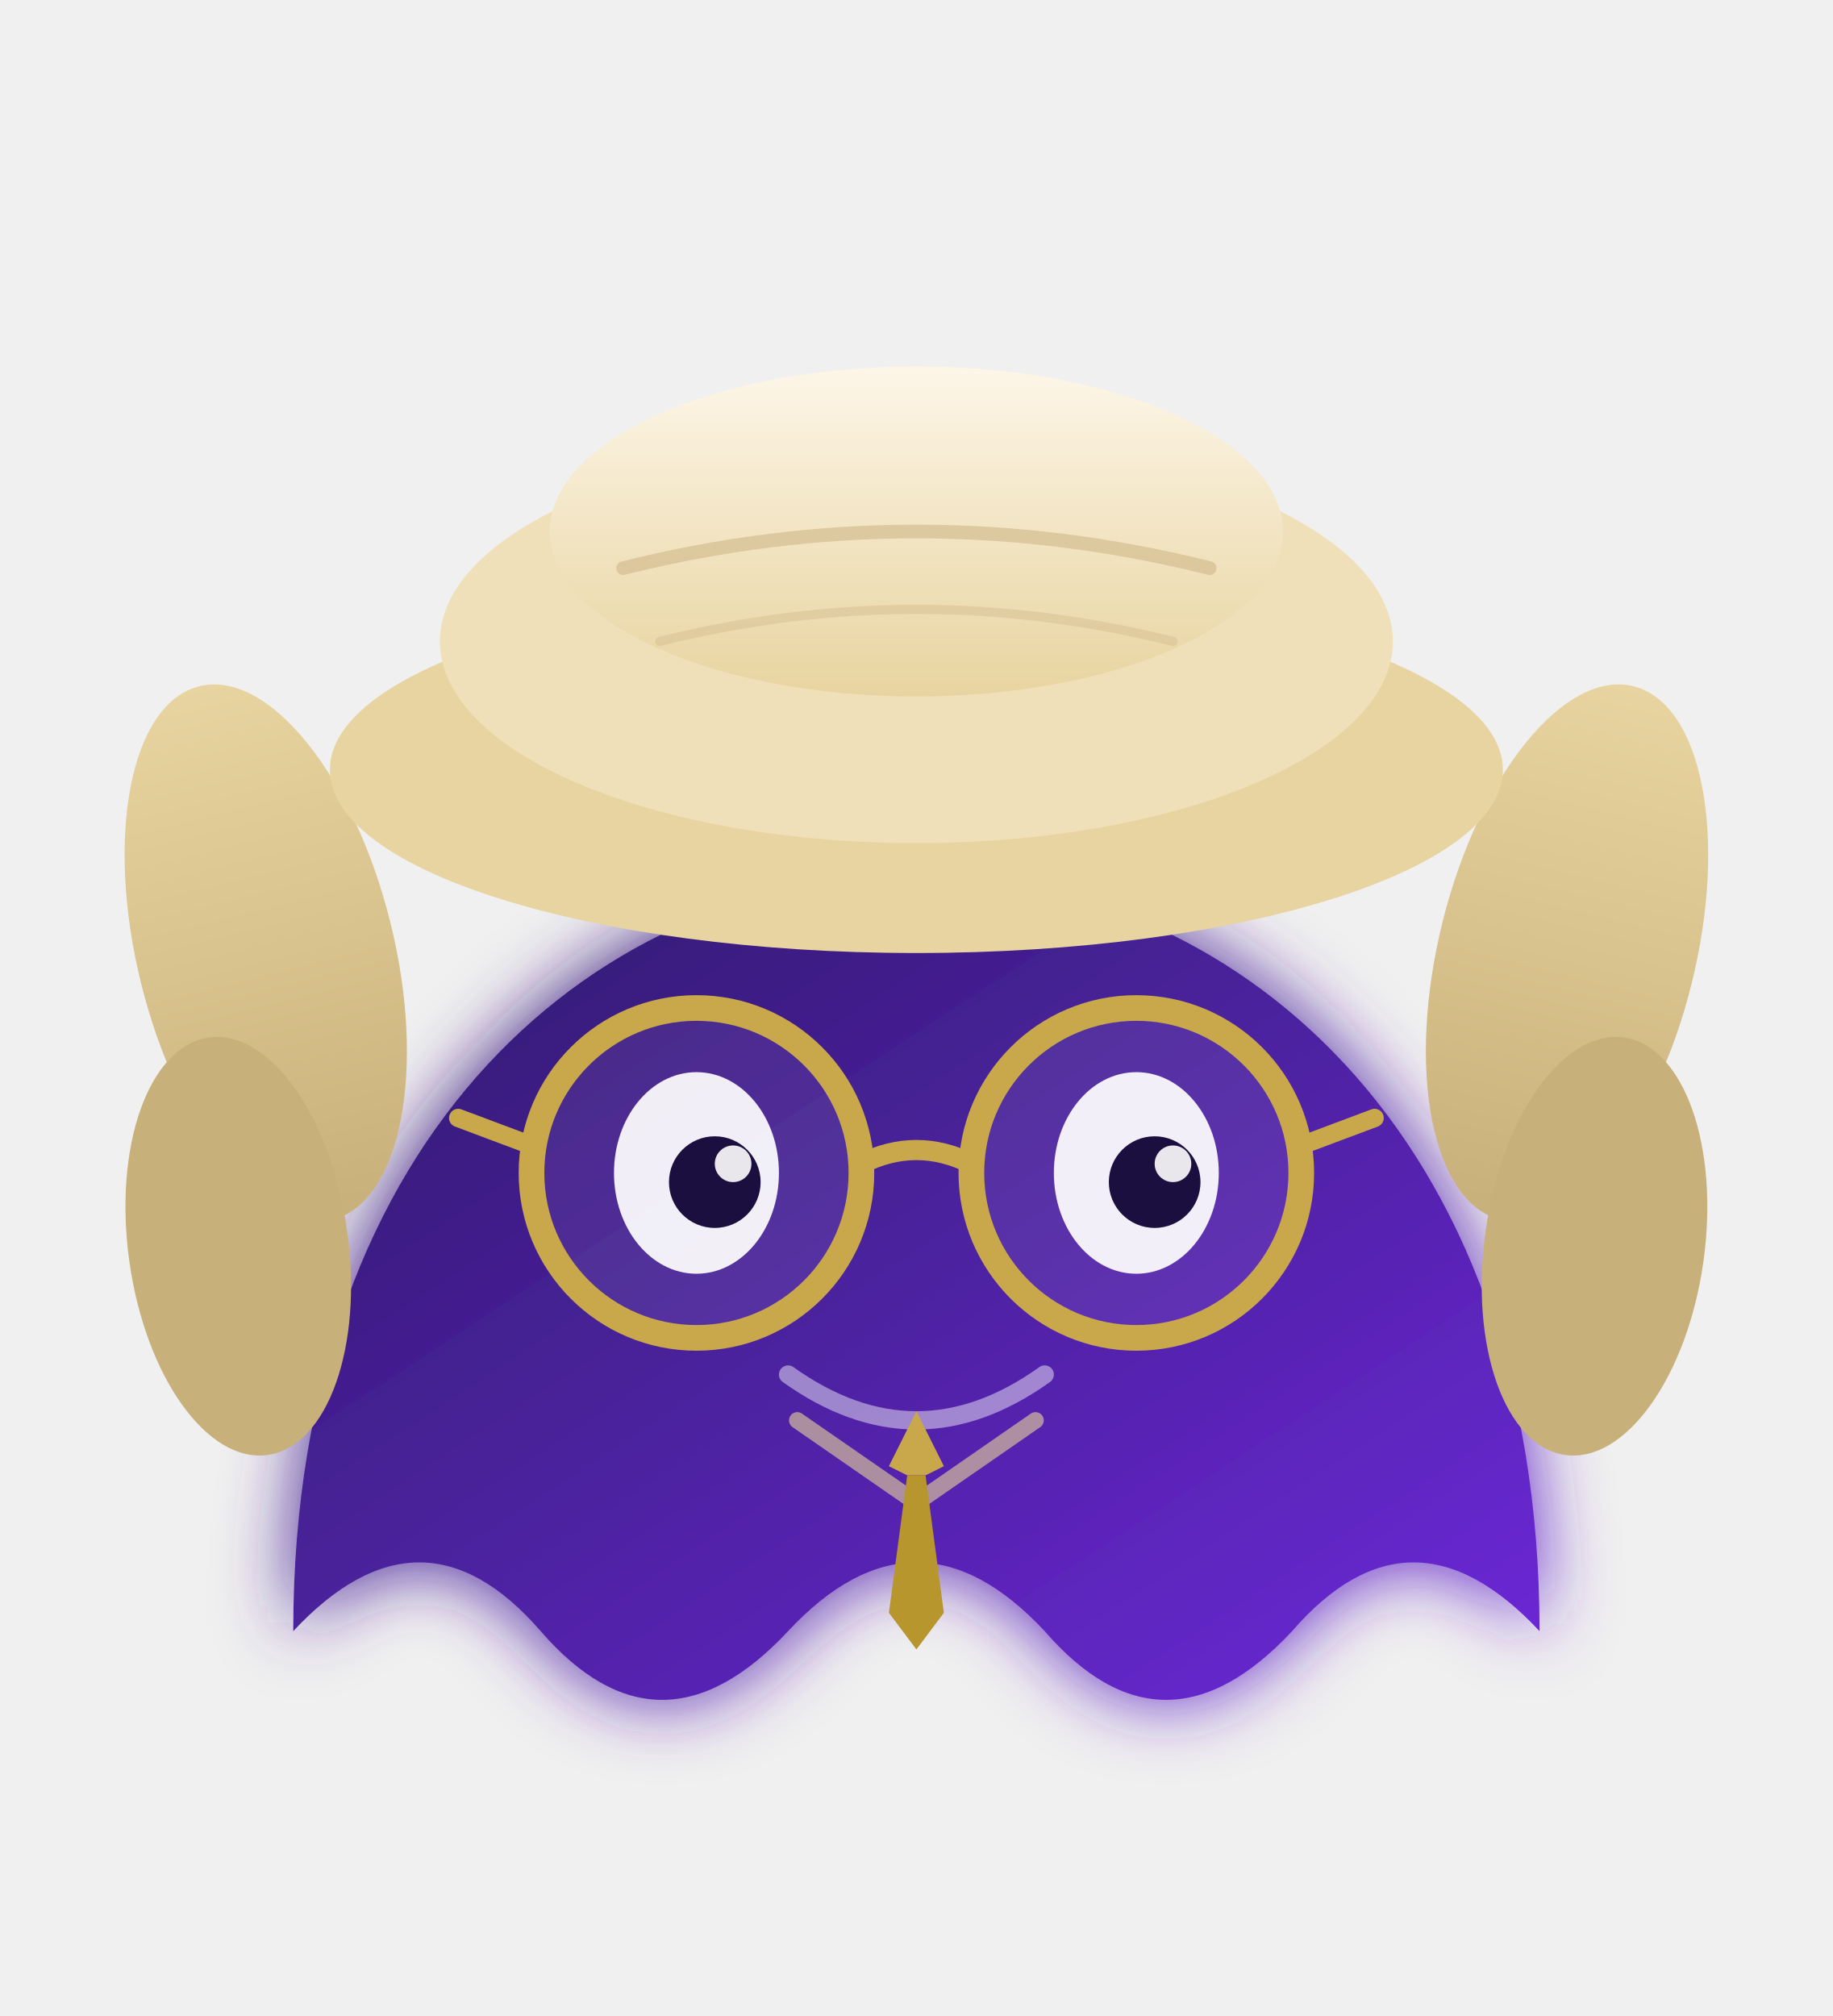
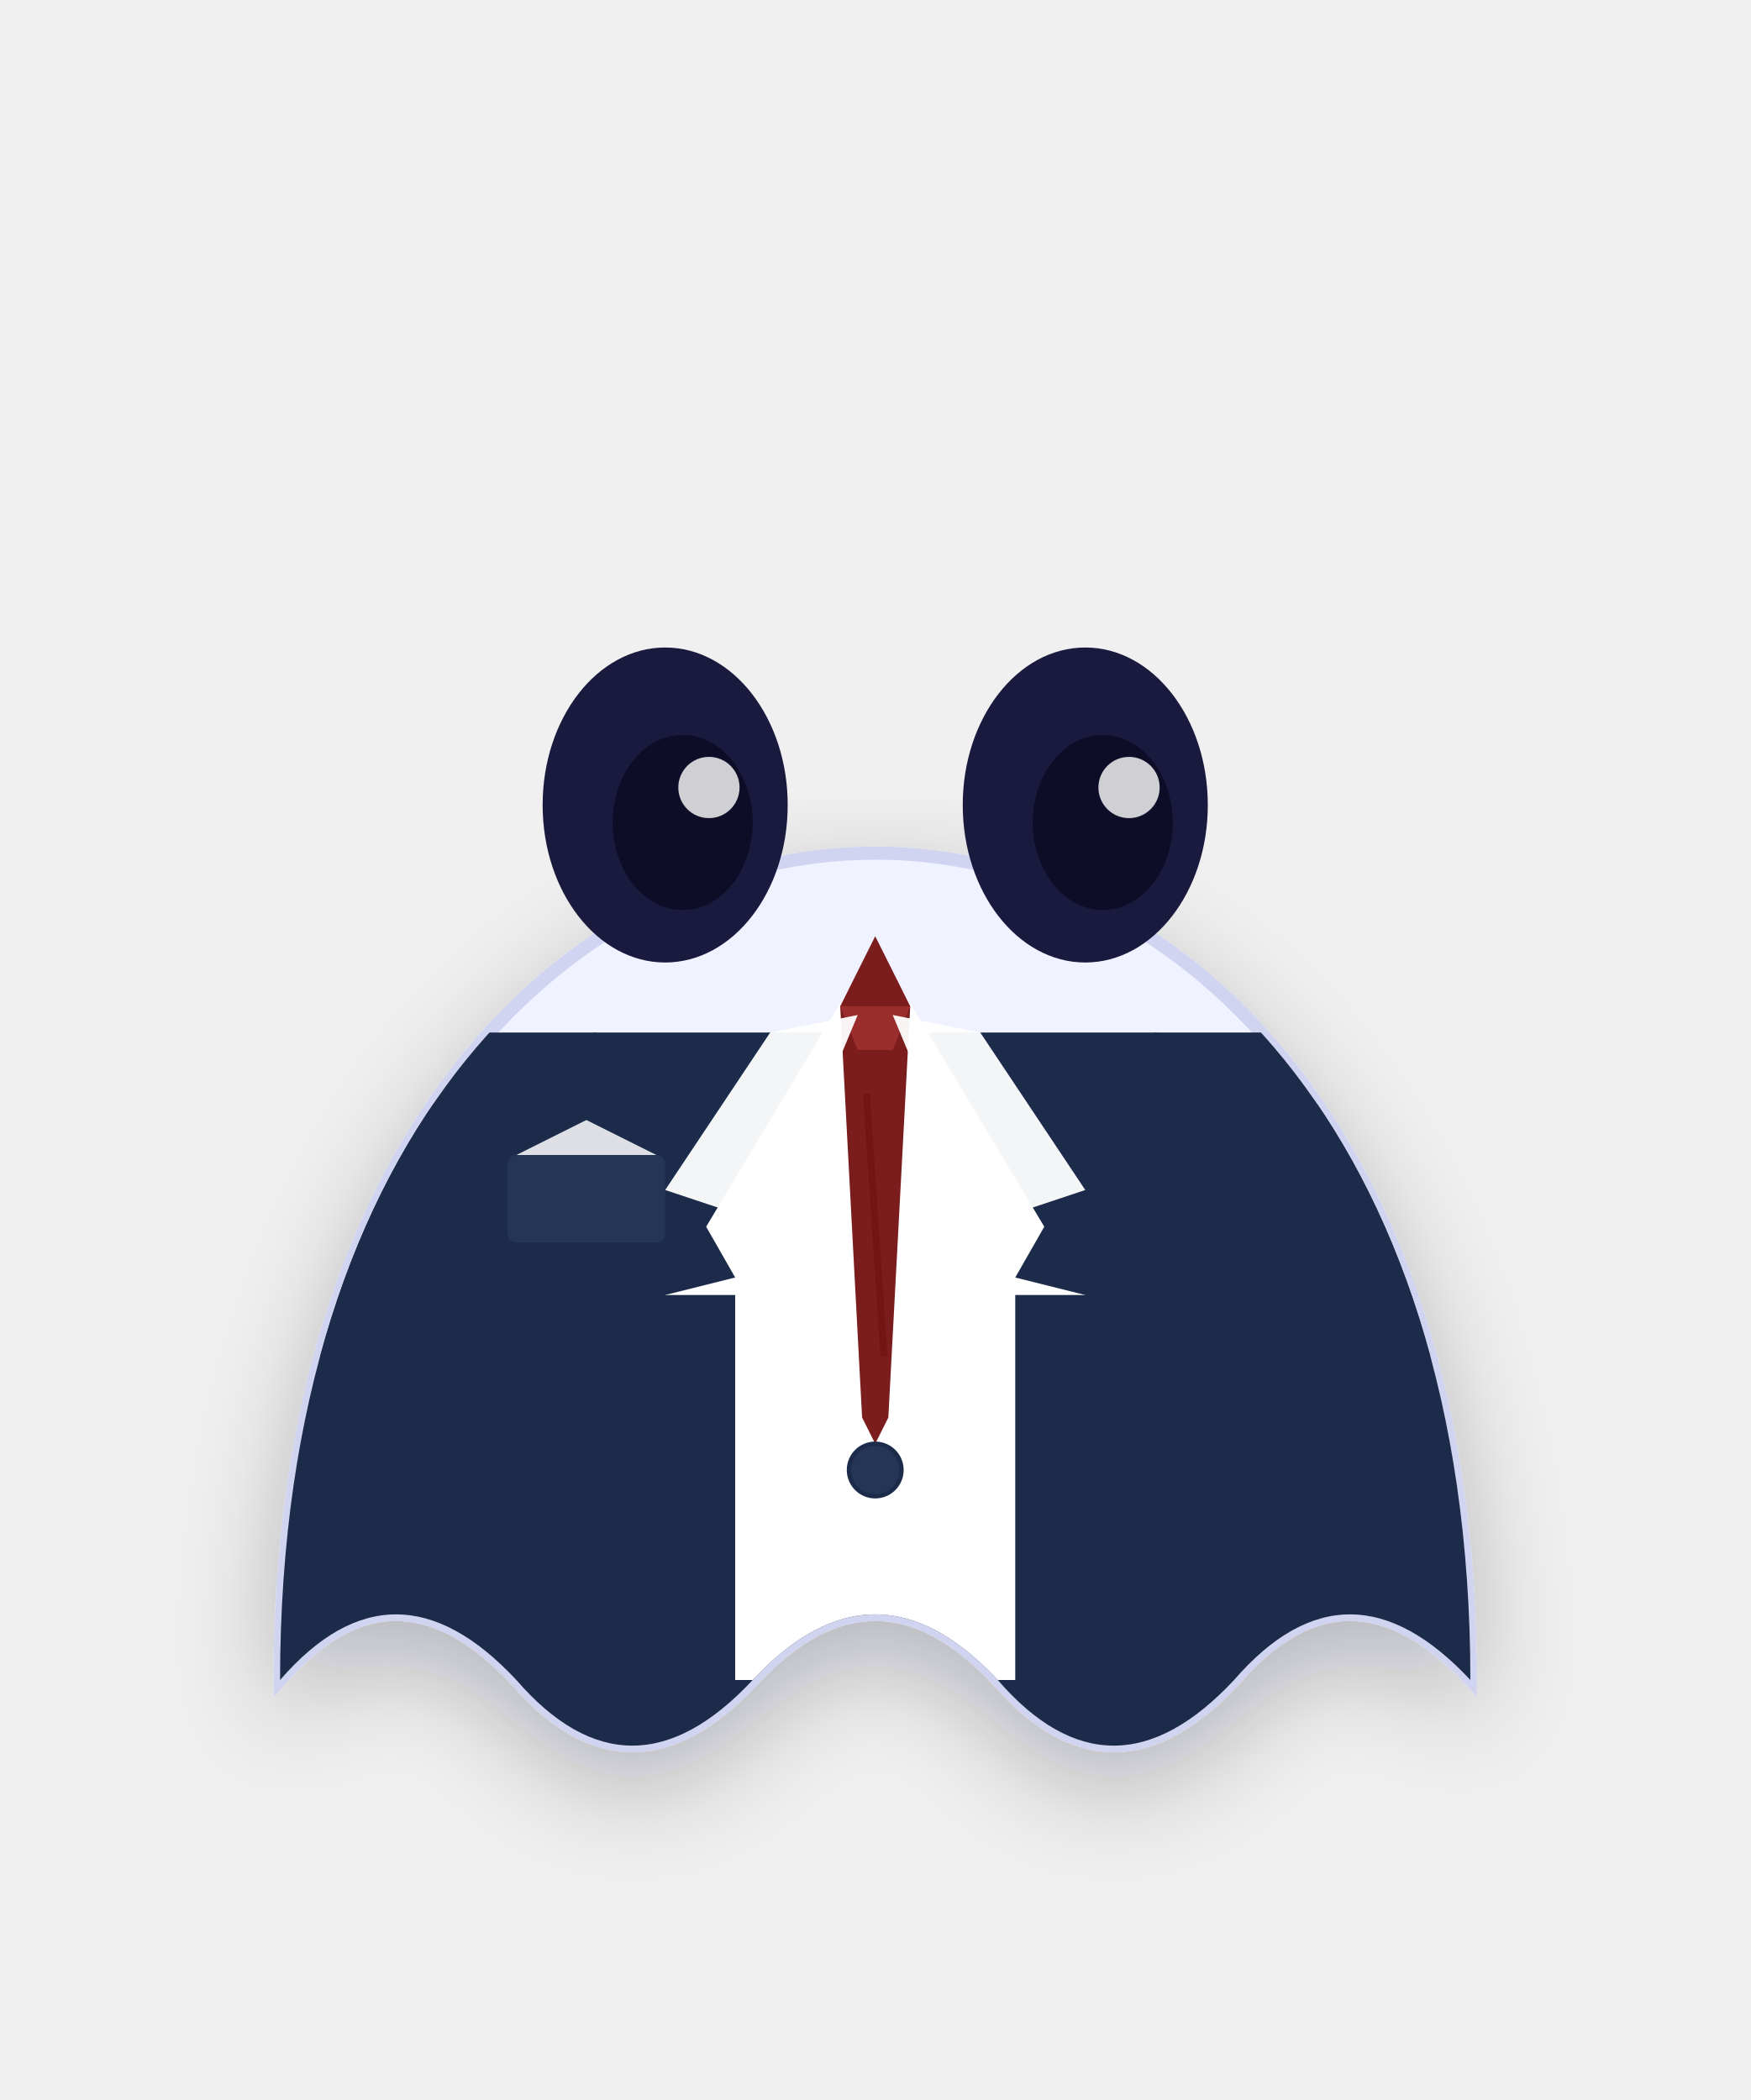
- <svg xmlns="http://www.w3.org/2000/svg" viewBox="0 0 200 220" width="200" height="220">
+ <svg xmlns="http://www.w3.org/2000/svg" viewBox="0 0 200 240" width="200" height="240">
  <defs>
-     <linearGradient id="ghostGrad" x1="0%" y1="0%" x2="100%" y2="100%">
-       <stop offset="0%" stop-color="#2d1b69" />
-       <stop offset="100%" stop-color="#6d28d9" />
-     </linearGradient>
-     <linearGradient id="wigTop" x1="0%" y1="0%" x2="0%" y2="100%">
-       <stop offset="0%" stop-color="#fdf6e8" />
-       <stop offset="100%" stop-color="#e8d4a0" />
-     </linearGradient>
-     <linearGradient id="wigSide" x1="0%" y1="0%" x2="0%" y2="100%">
-       <stop offset="0%" stop-color="#e8d4a0" />
-       <stop offset="100%" stop-color="#c8b07a" />
-     </linearGradient>
-     <filter id="softGlow" x="-20%" y="-20%" width="140%" height="140%">
-       <feGaussianBlur in="SourceGraphic" stdDeviation="4" result="blur" />
-       <feMerge>
-         <feMergeNode in="blur" />
-         <feMergeNode in="SourceGraphic" />
-       </feMerge>
+     <clipPath id="ghostClip">
+       <path d="M 32 192 C 32 66 168 66 168 192                Q 154 177 141 192 Q 127 207 114 192                Q 100 177 86 192 Q 72 207 59 192                Q 45 177 32 192 Z" />
+     </clipPath>
+     <filter id="shadow" x="-15%" y="-10%" width="130%" height="130%">
+       <feDropShadow dx="0" dy="4" stdDeviation="6" flood-color="#0a0a2a" flood-opacity="0.25" />
    </filter>
  </defs>
-   <path d="M 32 178            C 32 68 168 68 168 178            Q 154 163 141 178            Q 127 193 114 178            Q 100 163 86 178            Q 72 193 59 178            Q 46 163 32 178 Z" fill="url(#ghostGrad)" filter="url(#softGlow)" />
-   <ellipse cx="29" cy="104" rx="14" ry="30" fill="url(#wigSide)" transform="rotate(-14 29 104)" />
-   <ellipse cx="26" cy="136" rx="12" ry="23" fill="#c8b07a" transform="rotate(-8 26 136)" />
-   <ellipse cx="171" cy="104" rx="14" ry="30" fill="url(#wigSide)" transform="rotate(14 171 104)" />
-   <ellipse cx="174" cy="136" rx="12" ry="23" fill="#c8b07a" transform="rotate(8 174 136)" />
-   <ellipse cx="100" cy="84" rx="64" ry="20" fill="#e8d4a0" />
-   <ellipse cx="100" cy="70" rx="52" ry="22" fill="#f0e0ba" />
-   <ellipse cx="100" cy="58" rx="40" ry="18" fill="url(#wigTop)" />
-   <path d="M 68 62 Q 100 54 132 62" fill="none" stroke="#d4be90" stroke-width="1.5" stroke-linecap="round" opacity="0.7" />
-   <path d="M 72 70 Q 100 63 128 70" fill="none" stroke="#d4be90" stroke-width="1" stroke-linecap="round" opacity="0.5" />
-   <circle cx="76" cy="128" r="18" fill="rgba(255,255,255,0.07)" stroke="#c9a84c" stroke-width="2.8" />
-   <circle cx="124" cy="128" r="18" fill="rgba(255,255,255,0.07)" stroke="#c9a84c" stroke-width="2.8" />
-   <path d="M 94 127 Q 100 124 106 127" fill="none" stroke="#c9a84c" stroke-width="2.2" />
-   <line x1="58" y1="125" x2="50" y2="122" stroke="#c9a84c" stroke-width="2" stroke-linecap="round" />
-   <line x1="142" y1="125" x2="150" y2="122" stroke="#c9a84c" stroke-width="2" stroke-linecap="round" />
-   <ellipse cx="76" cy="128" rx="9" ry="11" fill="rgba(255,255,255,0.92)" />
-   <ellipse cx="124" cy="128" rx="9" ry="11" fill="rgba(255,255,255,0.92)" />
-   <circle cx="78" cy="129" r="5" fill="#1a0f3e" />
-   <circle cx="126" cy="129" r="5" fill="#1a0f3e" />
-   <circle cx="80" cy="127" r="2" fill="white" opacity="0.9" />
-   <circle cx="128" cy="127" r="2" fill="white" opacity="0.9" />
-   <path d="M 86 150 Q 100 160 114 150" fill="none" stroke="rgba(255,255,255,0.45)" stroke-width="2" stroke-linecap="round" />
-   <path d="M 87 155 L 100 164 L 113 155" fill="none" stroke="rgba(220,200,155,0.65)" stroke-width="1.8" stroke-linecap="round" stroke-linejoin="round" />
-   <polygon points="97,160 100,154 103,160 101,161 99,161" fill="#c9a84c" />
-   <path d="M 99 161 L 97 176 L 100 180 L 103 176 L 101 161 Z" fill="#b8962e" />
+   <path d="M 32 192 C 32 66 168 66 168 192            Q 154 177 141 192 Q 127 207 114 192            Q 100 177 86 192 Q 72 207 59 192            Q 45 177 32 192 Z" fill="#f0f2ff" stroke="#d0d4f0" stroke-width="1.5" filter="url(#shadow)" />
+   <g clip-path="url(#ghostClip)">
+     <rect x="0" y="118" width="200" height="90" fill="#1c2b4a" />
+     <polygon points="100,108 76,148 124,148" fill="#ffffff" />
+     <rect x="84" y="146" width="32" height="46" fill="#ffffff" />
+     <path d="M 96,115 L 100,107 L 104,115 L 101.5,162 L 100,165 L 98.5,162 Z" fill="#7b1d1d" />
+     <polygon points="96,115 104,115 102,120 98,120" fill="#9b2d2d" />
+     <line x1="99" y1="125" x2="101" y2="155" stroke="#6b0d0d" stroke-width="0.8" opacity="0.5" />
+     <path d="M 76 148 L 52 128 L 68 118 L 84 146 Z" fill="#1c2b4a" />
+     <path d="M 124 148 L 148 128 L 132 118 L 116 146 Z" fill="#1c2b4a" />
+     <rect x="58" y="132" width="18" height="10" rx="1" fill="#243556" />
+     <polygon points="59,132 67,128 75,132" fill="#ffffff" opacity="0.85" />
+     <circle cx="100" cy="168" r="3" fill="#243556" stroke="#1c2b4a" stroke-width="0.5" />
+   </g>
+   <path d="M 88 118 L 76 136 L 88 140 L 98 116 Z" fill="white" opacity="0.95" />
+   <path d="M 112 118 L 124 136 L 112 140 L 102 116 Z" fill="white" opacity="0.95" />
+   <path d="M 32 155 C 35 135 50 122 68 118 L 68 125 C 52 129 40 140 38 155 Z" fill="#1c2b4a" clip-path="url(#ghostClip)" />
+   <path d="M 168 155 C 165 135 150 122 132 118 L 132 125 C 148 129 160 140 162 155 Z" fill="#1c2b4a" clip-path="url(#ghostClip)" />
+   <ellipse cx="76" cy="92" rx="14" ry="18" fill="#1a1a3e" />
+   <ellipse cx="78" cy="94" rx="8" ry="10" fill="#0d0d28" />
+   <circle cx="81" cy="90" r="3.5" fill="white" opacity="0.8" />
+   <ellipse cx="124" cy="92" rx="14" ry="18" fill="#1a1a3e" />
+   <ellipse cx="126" cy="94" rx="8" ry="10" fill="#0d0d28" />
+   <circle cx="129" cy="90" r="3.5" fill="white" opacity="0.8" />
</svg>
